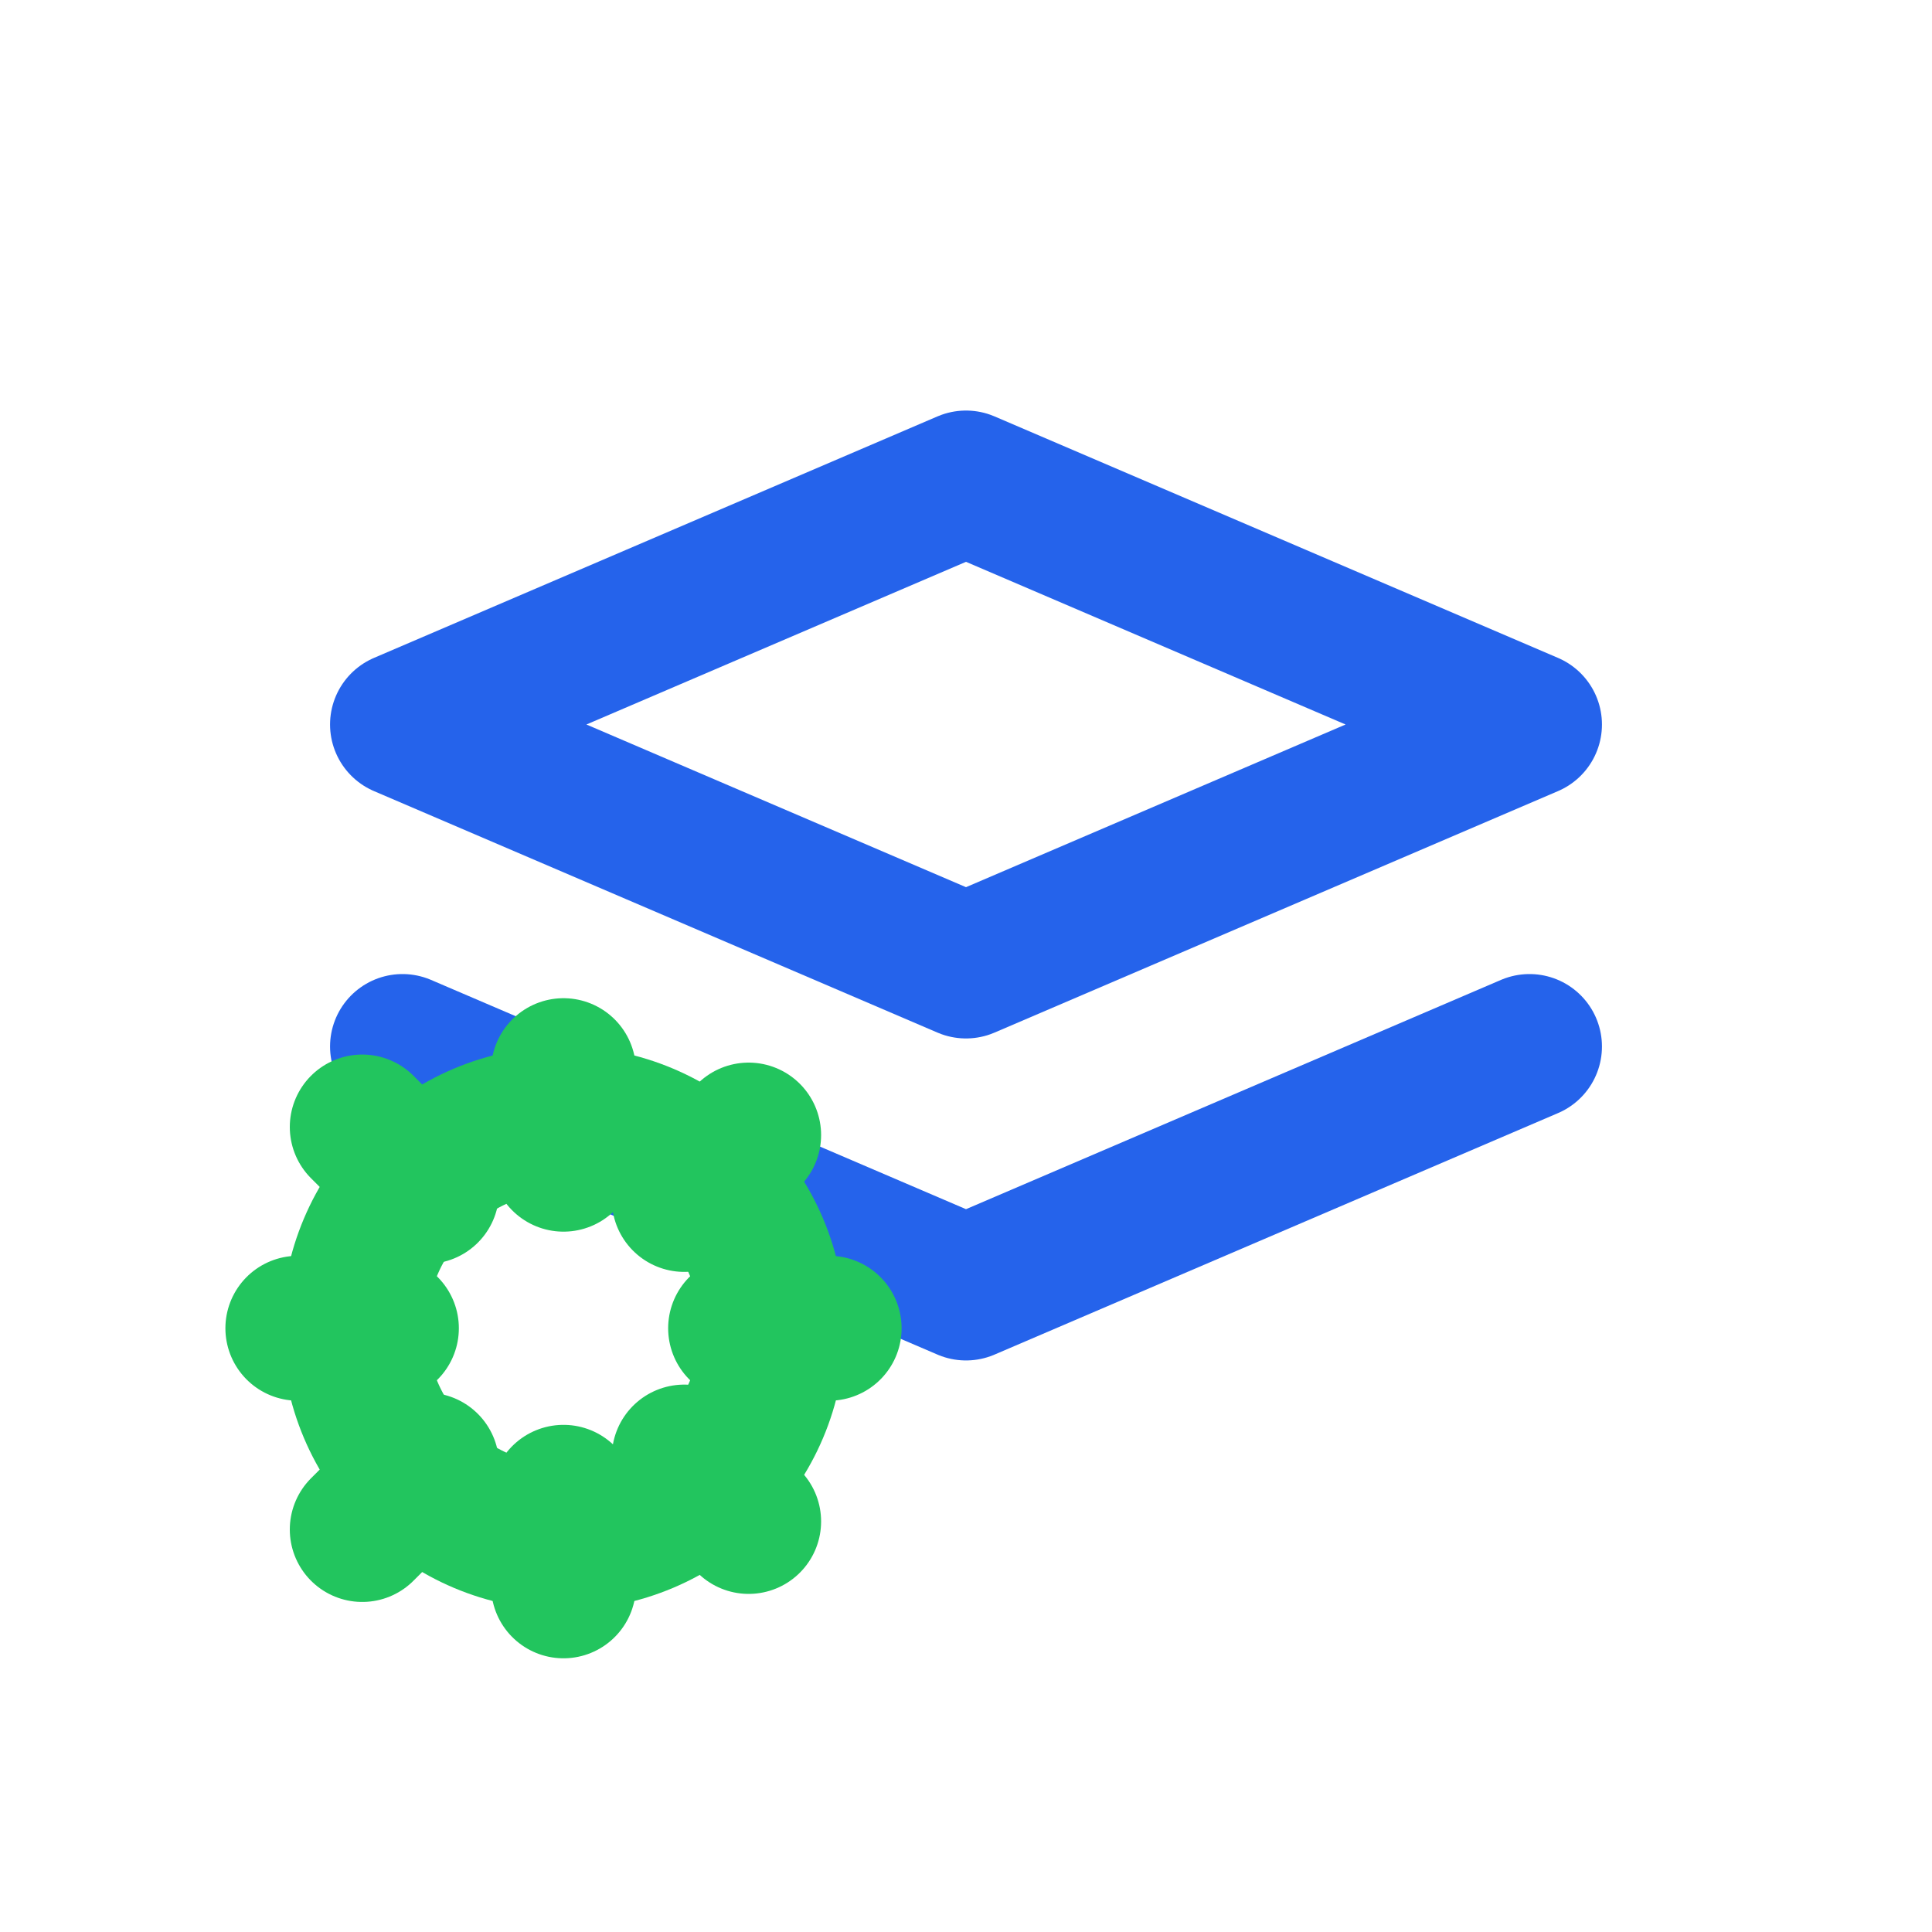
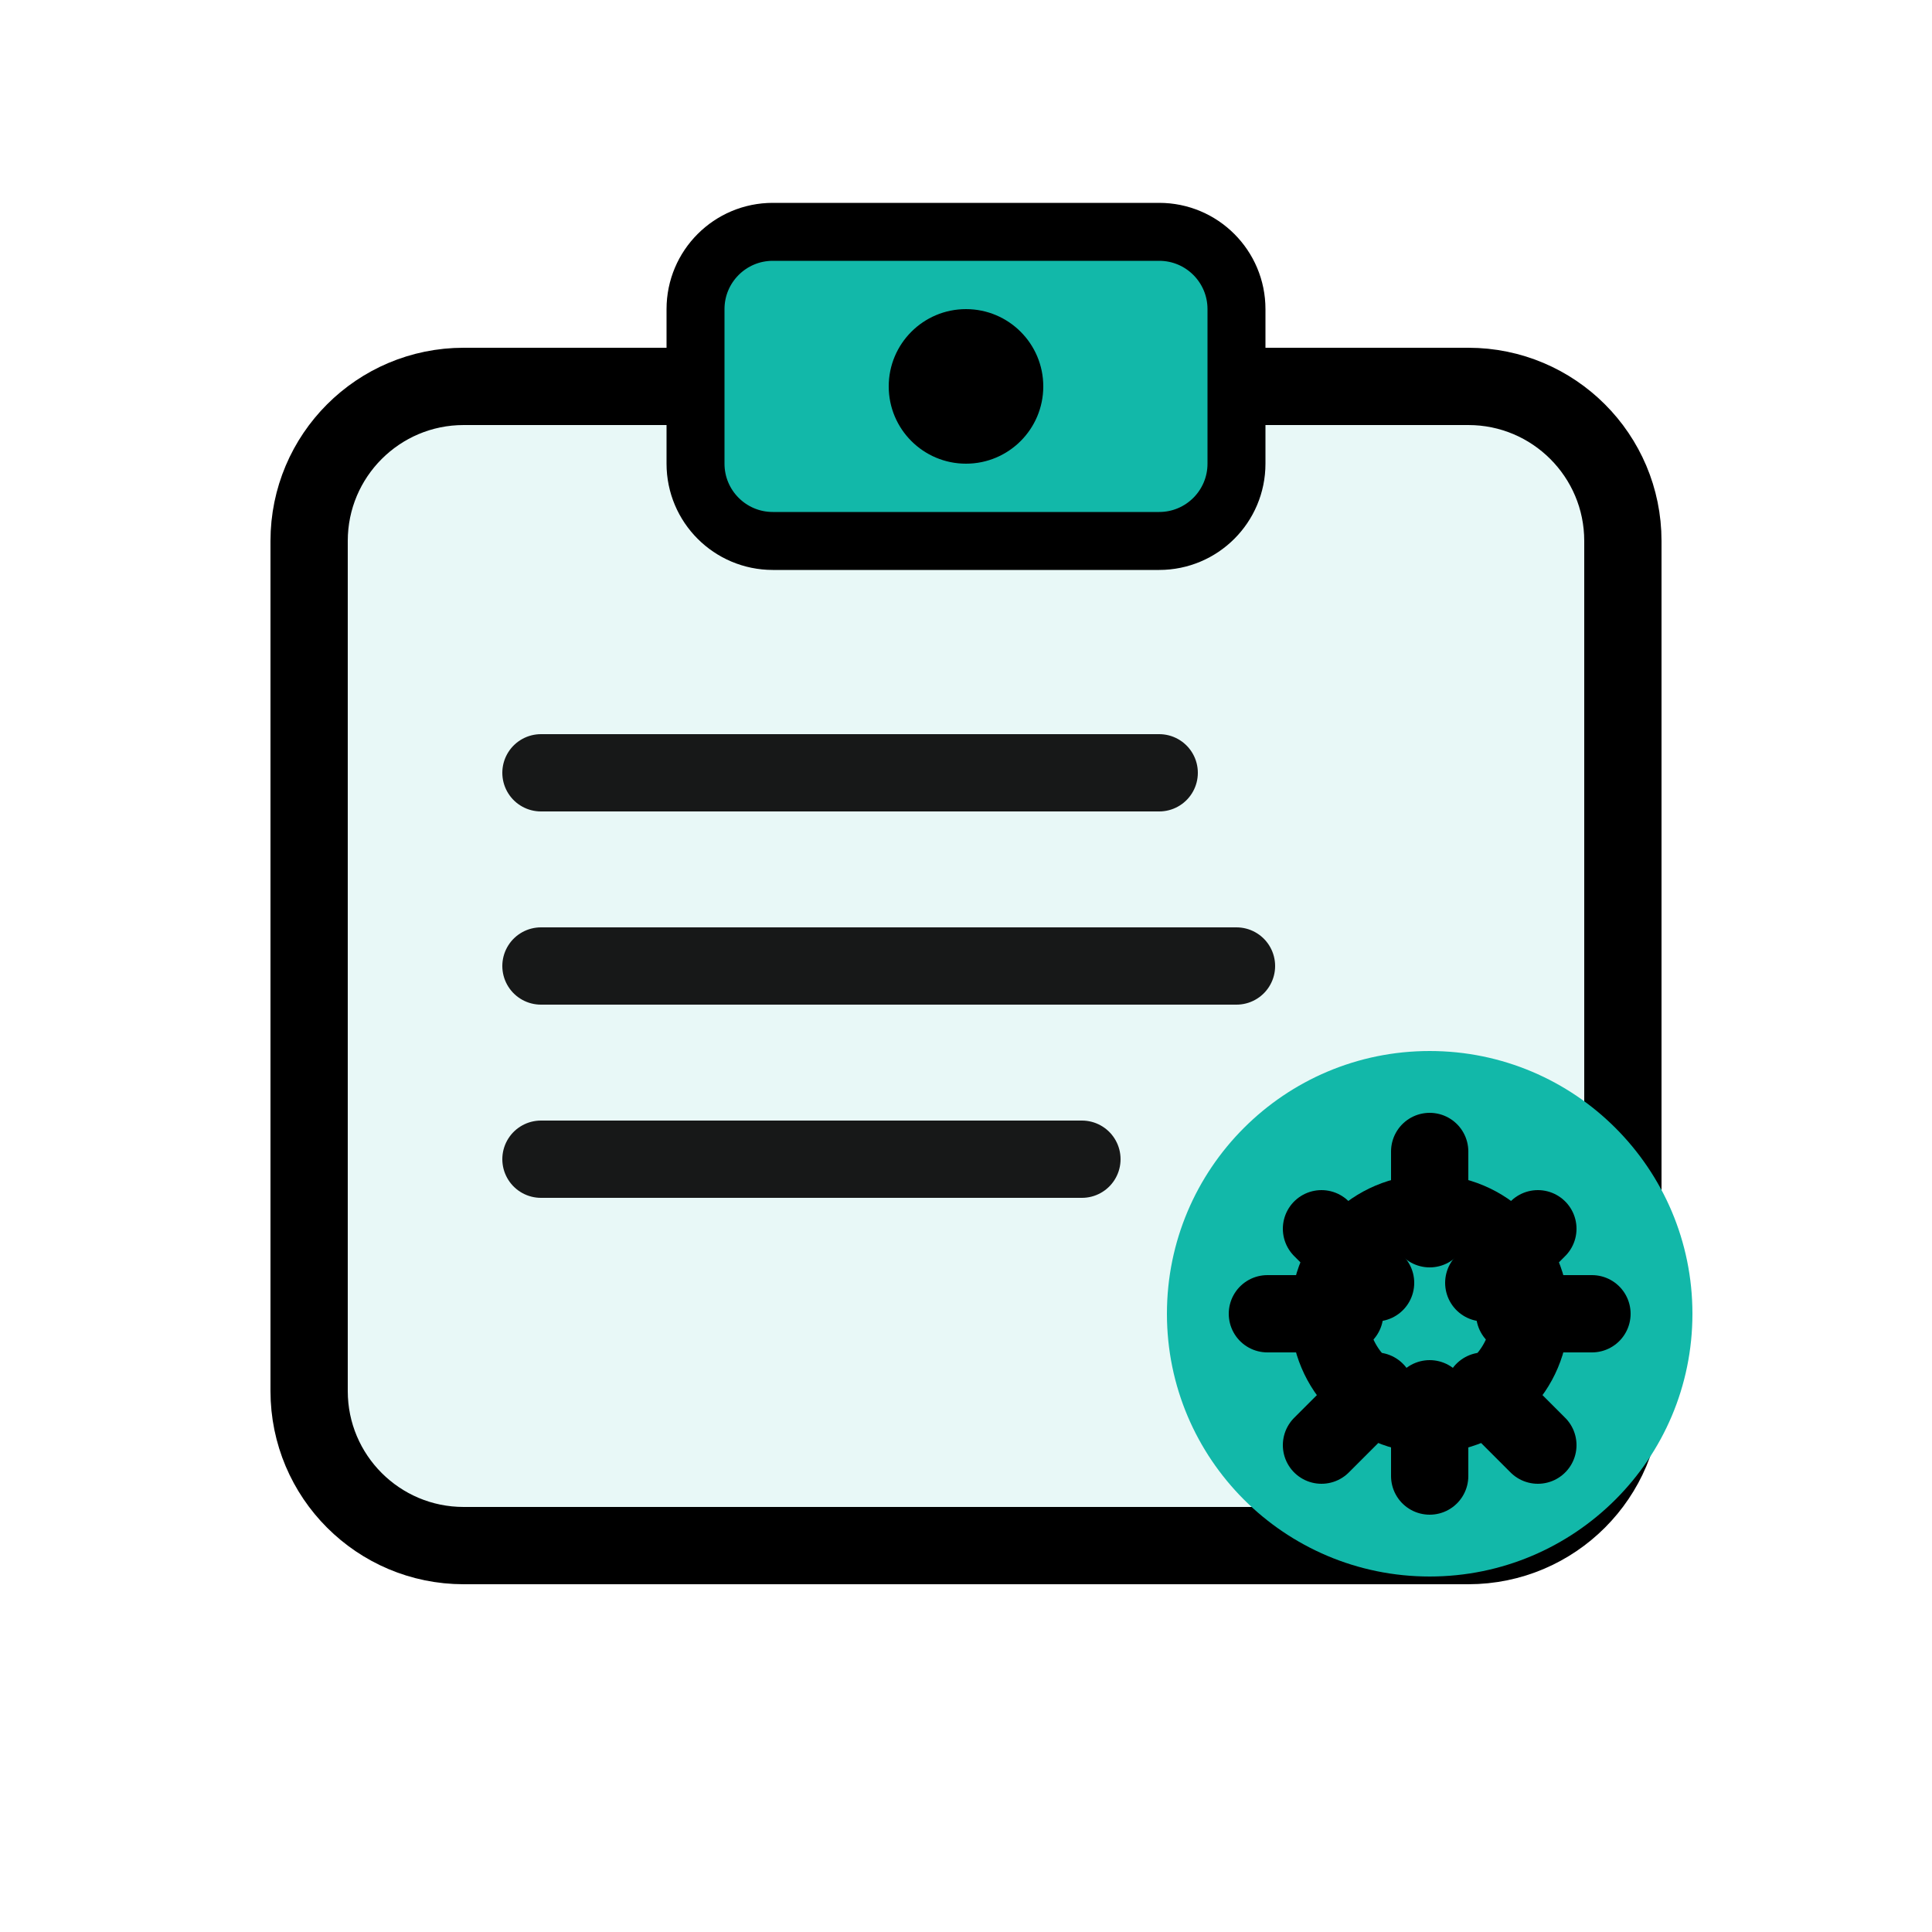
- <svg xmlns="http://www.w3.org/2000/svg" width="24" height="24" viewBox="0 0 24 24" aria-labelledby="title" role="img">
-   <g fill="none" stroke-linecap="round" stroke-linejoin="round" stroke-width="1.8">
-     <g stroke="#2563EB">
-       <path d="M5 9l7-3 7 3-7 3-7-3z" />
-       <path d="M5 13l7 3 7-3" />
-     </g>
-     <g stroke="#22C55E">
-       <circle cx="7" cy="16.5" r="2.6" />
-       <path d="M7 13.3v1.1M7 18.6v1.1M4.8 16.5H3.7M10.3 16.5H9.2M5.3 14.8l-.8-.8M9.3 18.9l-.8-.8M5.3 18.2l-.8.8M9.3 14.1l-.8.8" />
-     </g>
+ <svg xmlns="http://www.w3.org/2000/svg" width="50" height="50" viewBox="0 0 50 50" fill="none">
+   <defs>
+     <style>
+             .main { fill:#12B8A9; }
+             .ink { stroke:#000000; }
+             .soft { fill:#12B8A9; opacity:.10; }
+         </style>
+   </defs>
+   <rect x="8" y="10" width="34" height="30" rx="4" class="soft" />
+   <rect x="8" y="10" width="34" height="30" rx="4" class="ink" stroke-width="2" fill="none" />
+   <rect x="18" y="6" width="14" height="8" rx="2" class="main" />
+   <rect x="18" y="6" width="14" height="8" rx="2" class="ink" stroke-width="1.5" fill="none" />
+   <circle cx="25" cy="10" r="2" fill="#000000" />
+   <g class="ink" stroke-width="2" stroke-linecap="round" opacity=".9">
+     <line x1="14" y1="20" x2="30" y2="20" />
+     <line x1="14" y1="25" x2="32" y2="25" />
+     <line x1="14" y1="30" x2="28" y2="30" />
+   </g>
+   <circle cx="37" cy="34" r="6.8" class="main" />
+   <g fill="none" stroke="#000000" stroke-width="2" stroke-linecap="round" stroke-linejoin="round">
+     <circle cx="37" cy="34" r="2.6" />
+     <path d="M37 29.8v2" />
+     <path d="M37 36.2v2" />
+     <path d="M32.8 34h2" />
+     <path d="M39.2 34h2" />
+     <path d="M34.2 31.8l1.4 1.4" />
+     <path d="M38.4 36l1.4 1.4" />
+     <path d="M39.8 31.8l-1.4 1.4" />
+     <path d="M35.6 36l-1.4 1.4" />
  </g>
</svg>
